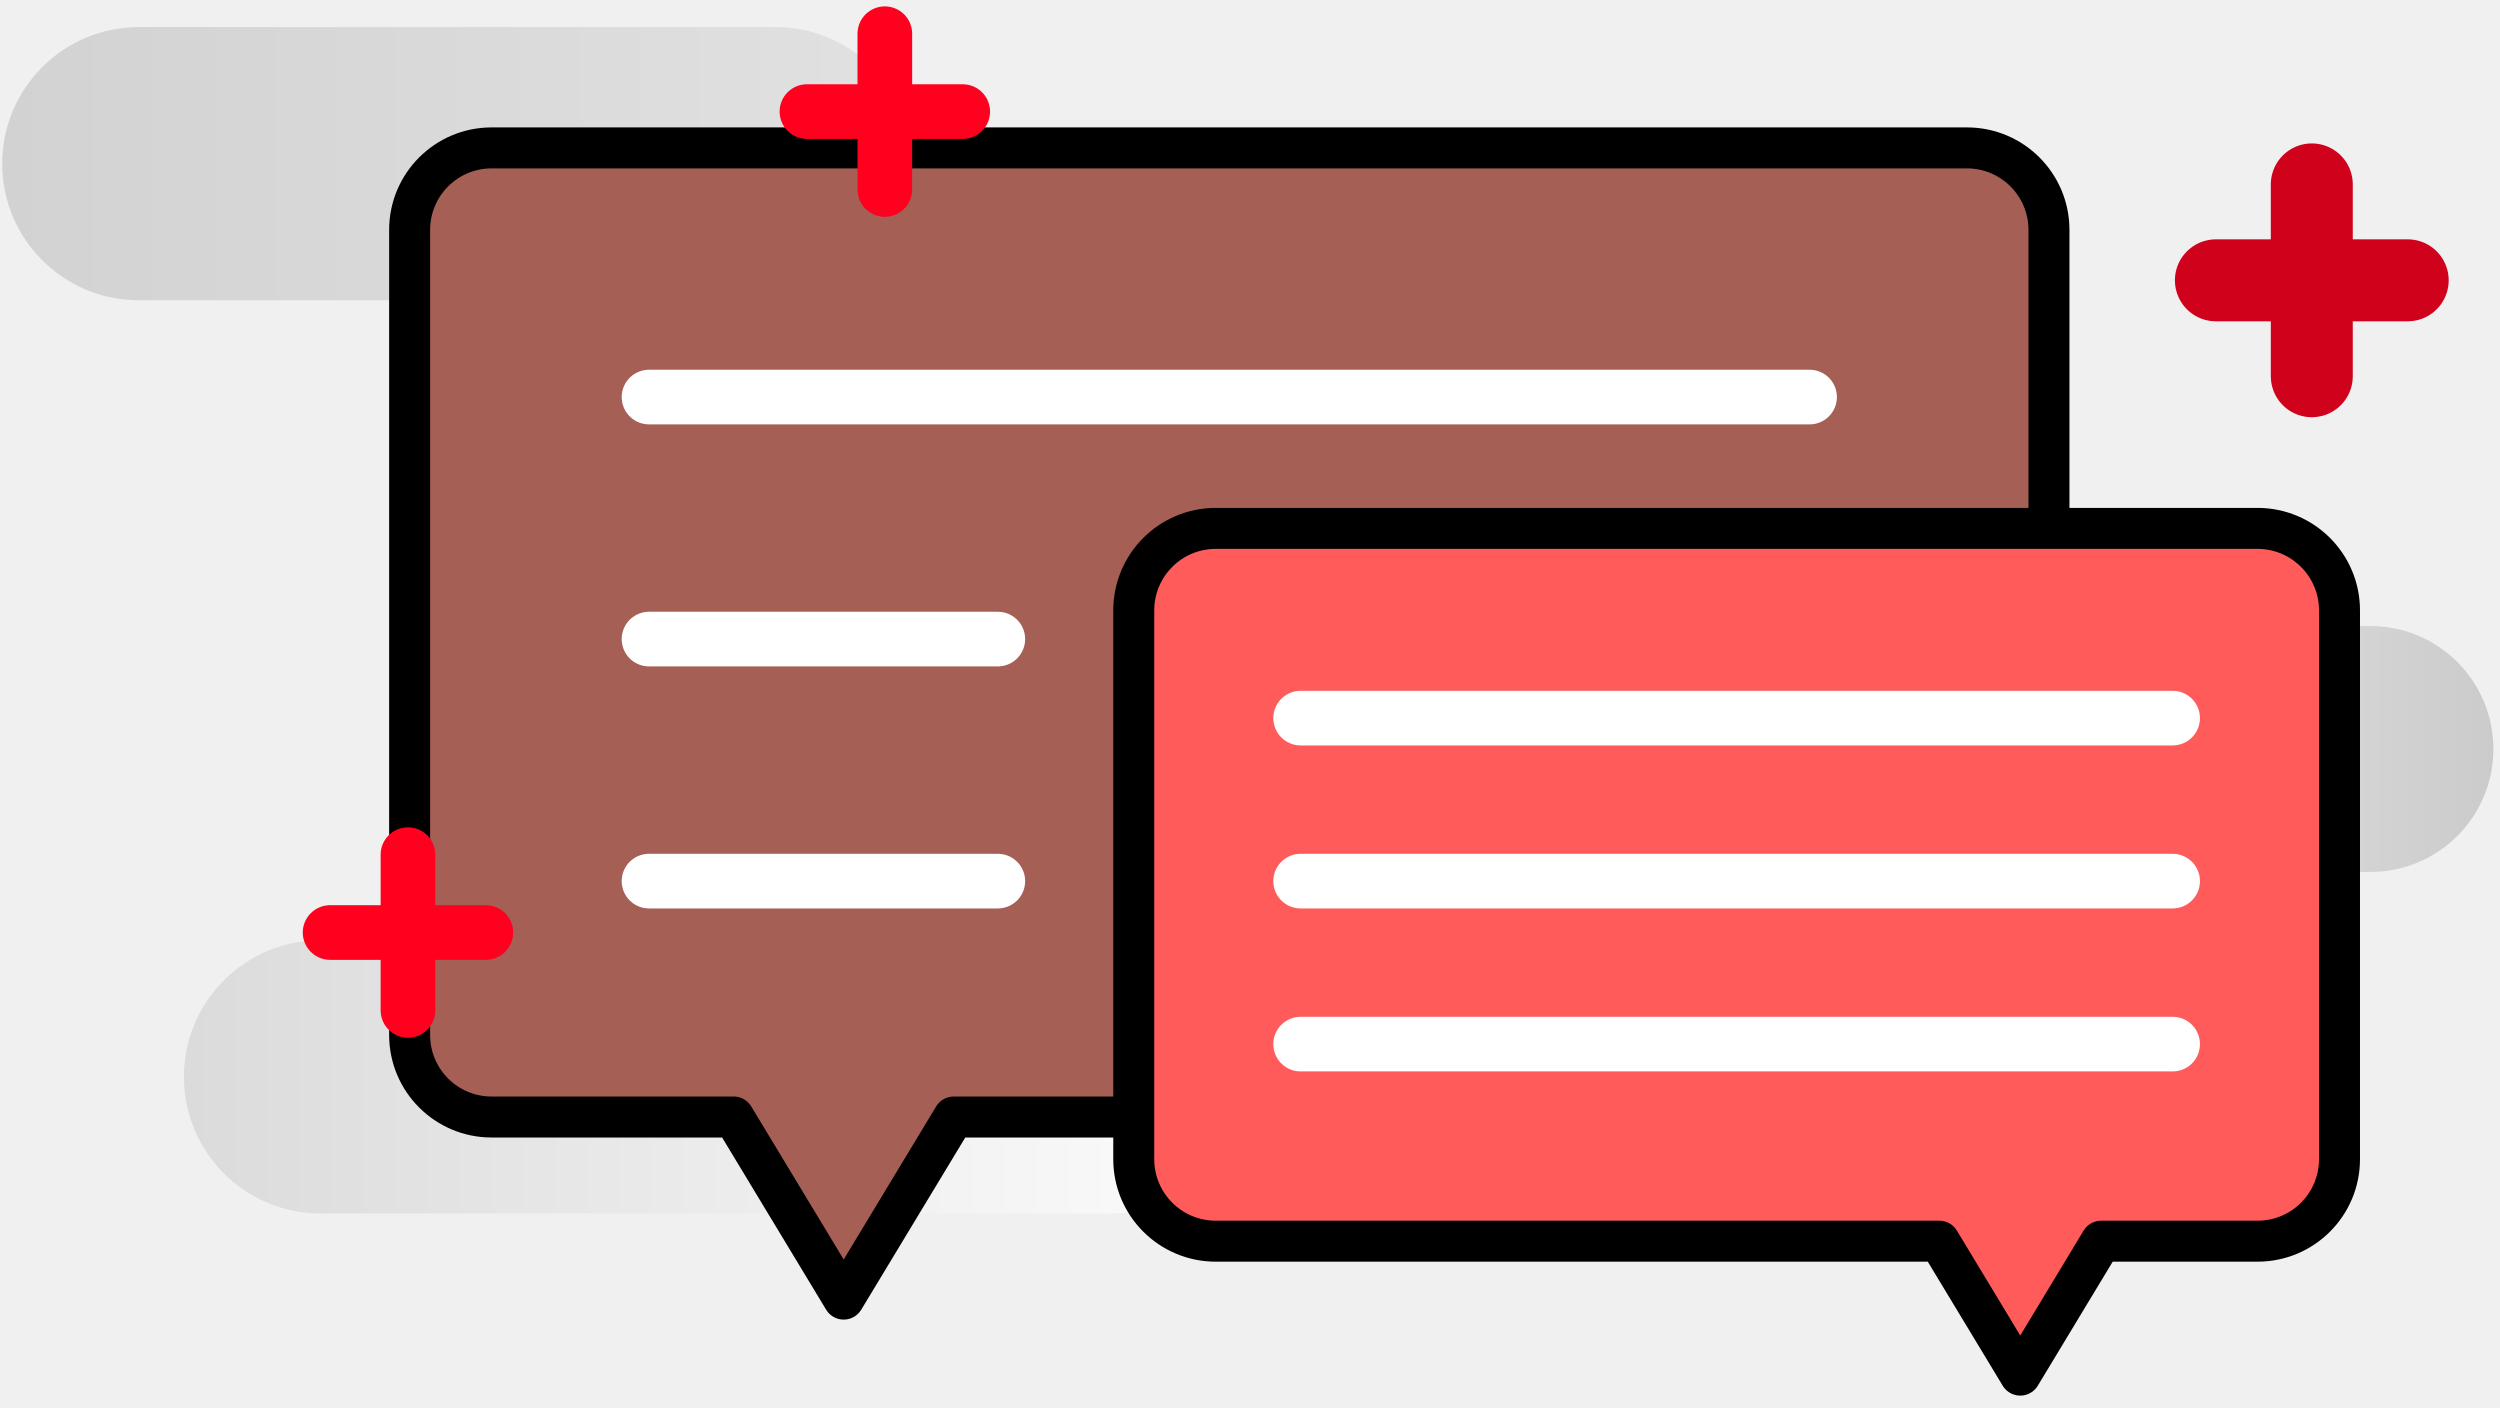
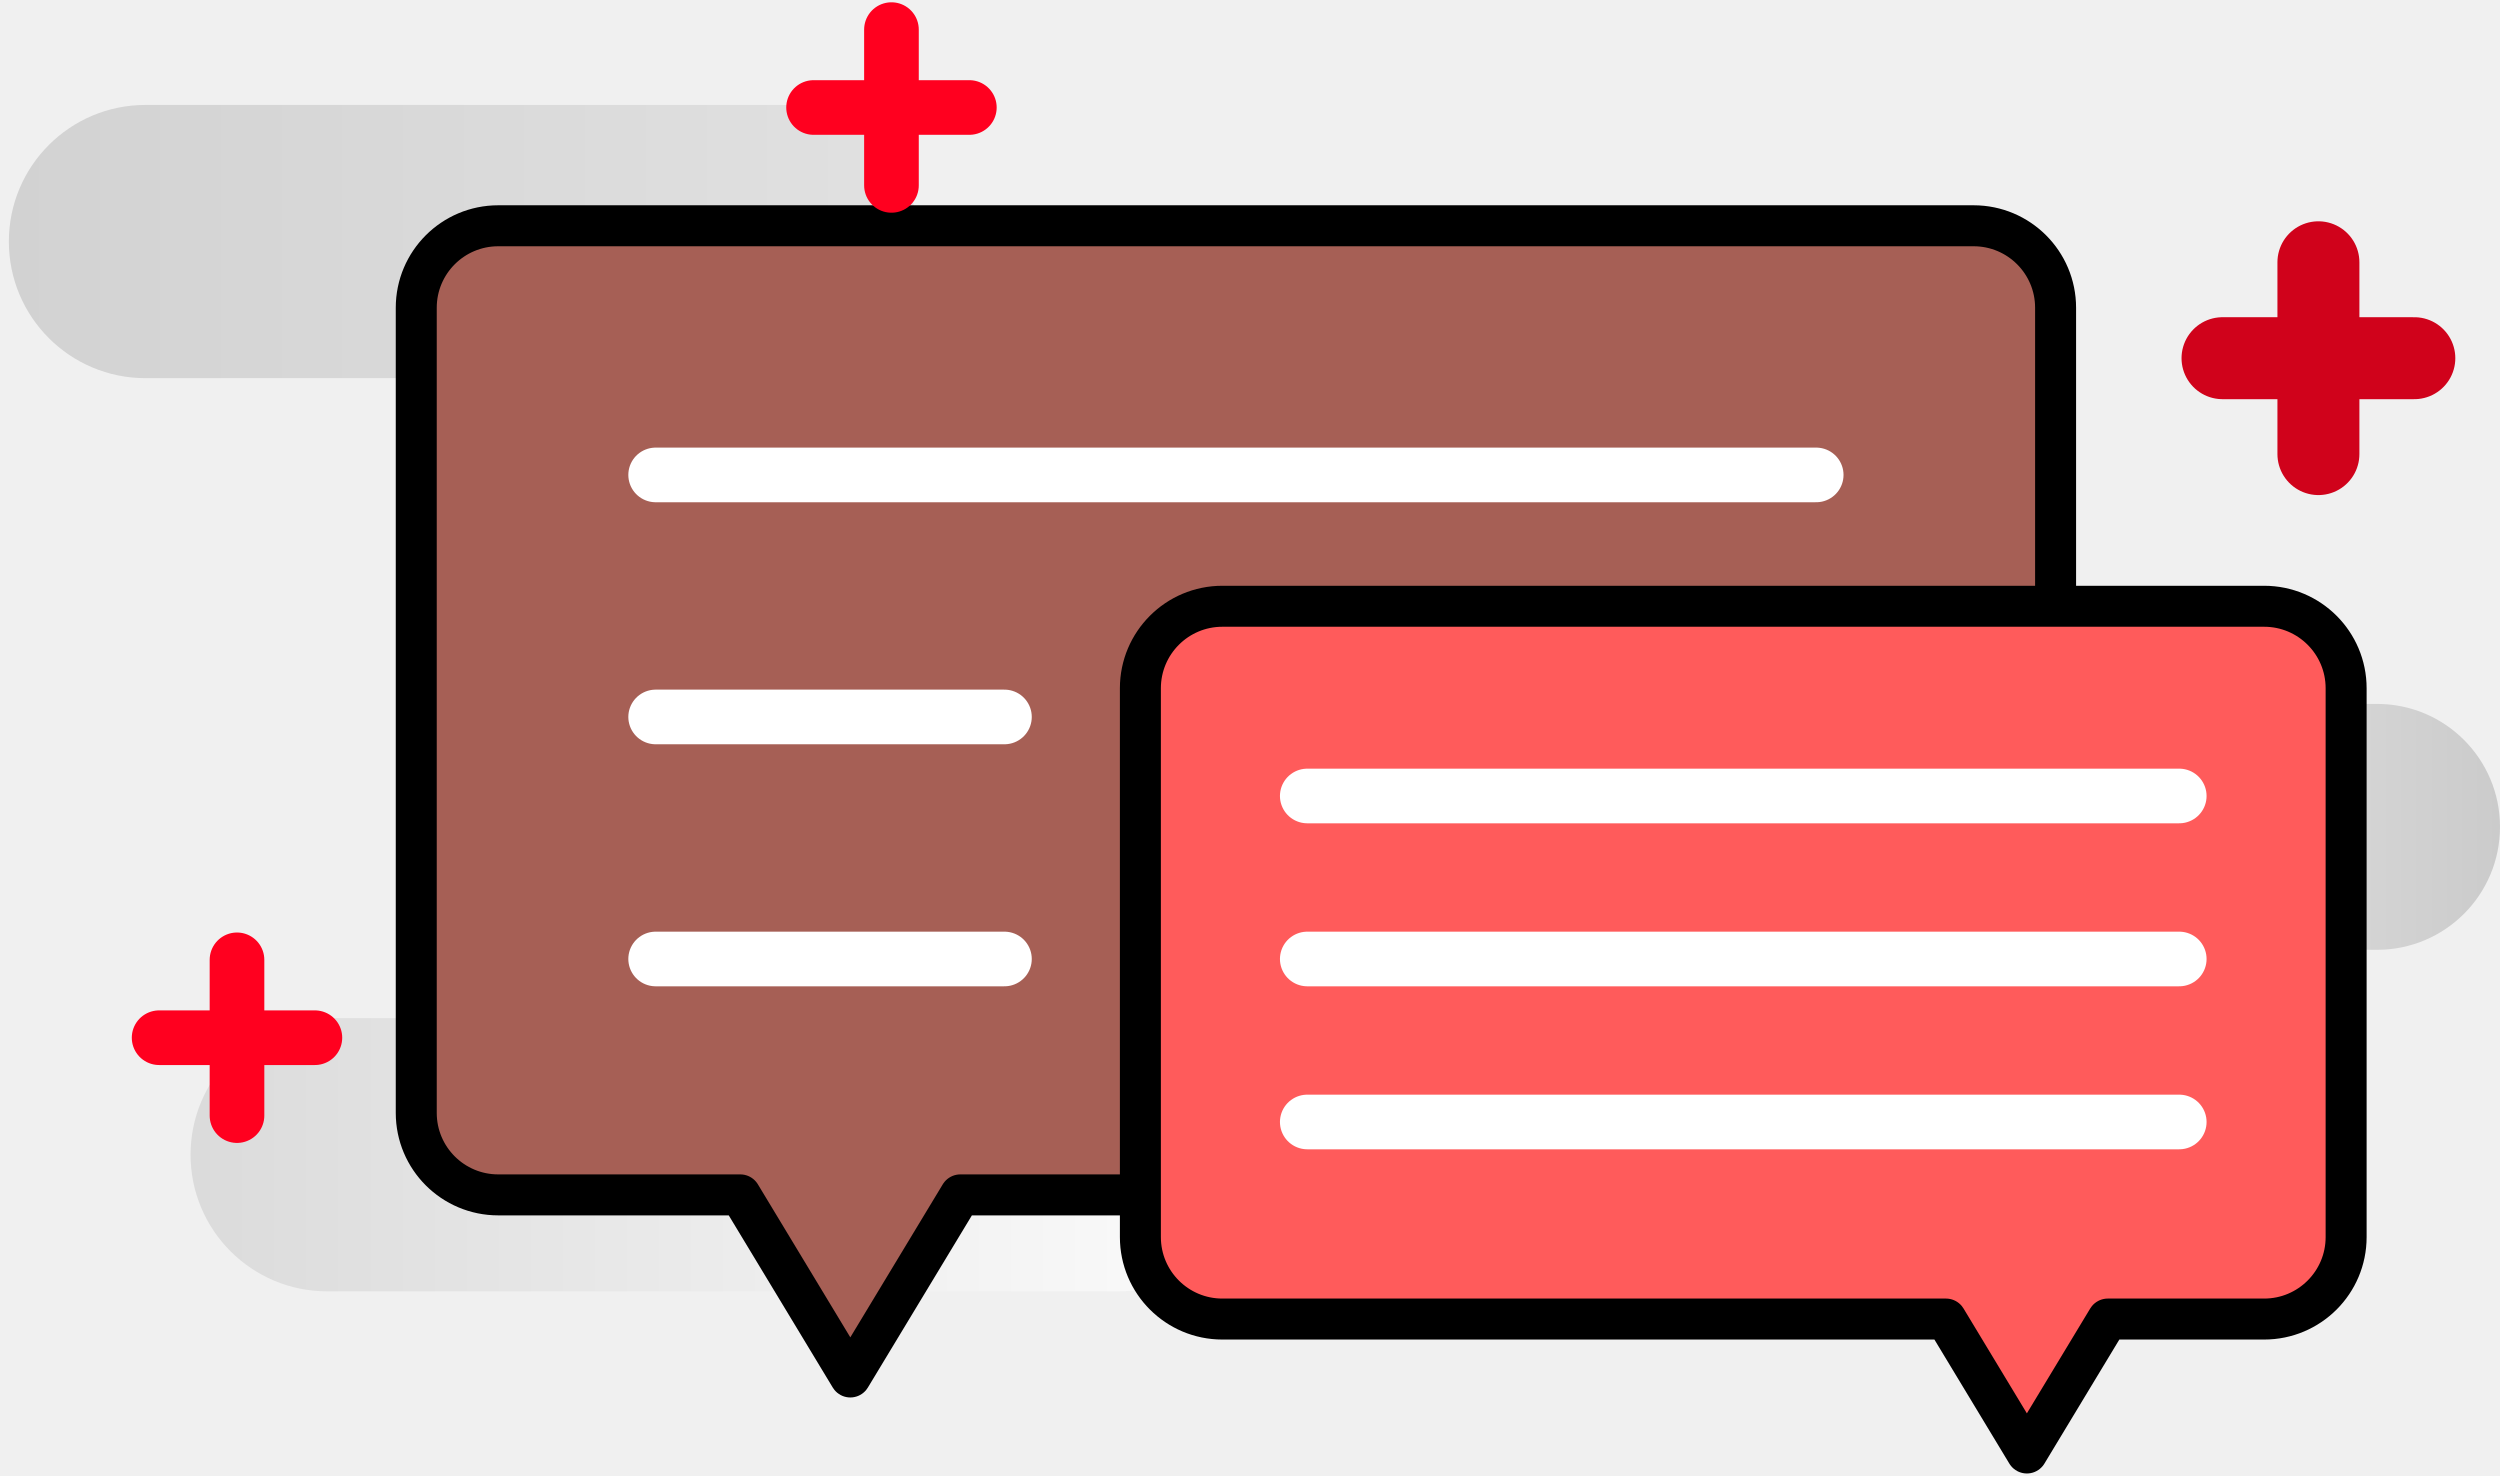
- <svg xmlns="http://www.w3.org/2000/svg" width="183px" height="103px" viewBox="0 0 183 103" version="1.1">
+ <svg xmlns="http://www.w3.org/2000/svg" width="183px" height="108px" viewBox="0 0 183 108" version="1.1">
  <defs>
    <linearGradient x1="100%" y1="50%" x2="0%" y2="50%" id="linearGradient-1">
      <stop stop-color="#EEEEEE" offset="0%" />
      <stop stop-color="#CBCBCB" offset="100%" />
    </linearGradient>
    <linearGradient x1="100%" y1="50%" x2="0%" y2="50%" id="linearGradient-2">
      <stop stop-color="#D2D2D2" offset="0%" />
      <stop stop-color="#E1E1E1" offset="100%" />
    </linearGradient>
    <linearGradient x1="100%" y1="50%" x2="0%" y2="50%" id="linearGradient-3">
      <stop stop-color="#DBDBDB" offset="0%" />
      <stop stop-color="#FCFCFC" offset="100%" />
    </linearGradient>
  </defs>
  <g id="Page-1" stroke="none" stroke-width="1" fill="none" fill-rule="evenodd">
-     <g id="Letter" transform="translate(-41, -141)">
-       <g id="Group-7" transform="translate(41, 142.3325)">
-         <g id="Group-6" transform="translate(91.5, 44) scale(-1, 1) translate(-91.5, -44) ">
+     <g id="Letter" transform="translate(-41, -192)">
+       <g id="Group-7" transform="translate(41.48503, 194.0326)">
+         <g id="Group-6" transform="translate(91.5, 49) scale(-1, 1) translate(-91.5, -49) translate(0, 5)">
          <rect id="Rectangle" fill="url(#linearGradient-1)" x="0.485" y="44.494" width="39" height="18" rx="9" />
          <rect id="Rectangle-Copy" fill="url(#linearGradient-2)" x="116.233" y="0.649" width="66.604" height="20" rx="10" />
          <rect id="Rectangle-Copy-2" fill="url(#linearGradient-3)" x="91.605" y="67.494" width="77.931" height="20" rx="10" />
        </g>
-         <g id="Group-5" transform="translate(29.98503, 9.49407)" stroke-linecap="round">
+         <g id="Group-5" transform="translate(29.98503, 14.49407)" stroke-linecap="round">
          <path d="M39.826,70.939 L31.773,84.268 L23.721,70.939 L6,70.939 C2.686,70.939 4.05812251e-16,68.253 0,64.939 L0,6 C-4.05812251e-16,2.686 2.686,4.16143205e-15 6,3.55271368e-15 L113.999,0 C117.313,-9.43821151e-15 119.999,2.686 119.999,6 L119.999,64.939 C119.999,68.253 117.313,70.939 113.999,70.939 L39.826,70.939 Z" id="Combined-Shape" stroke="#000000" stroke-width="3" fill="#A65F55" stroke-linejoin="round" />
          <path d="M82.298,80.028 L76.376,89.832 L70.454,80.028 L59.007,80.028 C55.693,80.028 53.007,77.342 53.007,74.028 L53.007,33.852 C53.007,30.539 55.693,27.852 59.007,27.852 L135.267,27.852 C138.58,27.852 141.267,30.539 141.267,33.852 L141.267,74.028 C141.267,77.342 138.58,80.028 135.267,80.028 L82.298,80.028 Z" id="Combined-Shape-Copy" stroke="#000000" stroke-width="3" fill="#FF5B5B" stroke-linejoin="round" transform="translate(97.13658, 58.84227) scale(-1, 1) translate(-97.13658, -58.84227) " />
          <path d="M17.523,18.238 L102.476,18.238" id="Path-6" stroke="#FFFFFF" stroke-width="4" />
          <path d="M65.222,41.739 L129.051,41.739" id="Path-6-Copy-3" stroke="#FFFFFF" stroke-width="4" />
          <path d="M65.222,53.671 L129.051,53.671" id="Path-6-Copy-4" stroke="#FFFFFF" stroke-width="4" />
          <path d="M65.222,65.602 L129.051,65.602" id="Path-6-Copy-5" stroke="#FFFFFF" stroke-width="4" />
          <path d="M17.523,35.954 L43.055,35.954" id="Path-6-Copy" stroke="#FFFFFF" stroke-width="4" />
          <path d="M17.523,53.671 L43.055,53.671" id="Path-6-Copy-2" stroke="#FFFFFF" stroke-width="4" />
        </g>
-         <g id="Group-2-Copy-2" transform="translate(58.89134, 1)" stroke="#FF001F" stroke-linecap="round" stroke-linejoin="round" stroke-width="4">
+         <g id="Group-2-Copy-2" transform="translate(58.89134, 0)" stroke="#FF001F" stroke-linecap="round" stroke-linejoin="round" stroke-width="4">
          <path d="M5.878,0.135 L5.878,11.538" id="Path-3" />
          <path d="M11.58,5.836 L0.177,5.836" id="Path-3" />
        </g>
-         <g id="Group-2-Copy-4" transform="translate(23.98503, 61.09189)" stroke="#FF001F" stroke-linecap="round" stroke-linejoin="round" stroke-width="4">
+         <g id="Group-2-Copy-4" transform="translate(10.98503, 68.09189)" stroke="#FF001F" stroke-linecap="round" stroke-linejoin="round" stroke-width="4">
          <path d="M5.878,0.135 L5.878,11.538" id="Path-3" />
          <path d="M11.58,5.836 L0.177,5.836" id="Path-3" />
        </g>
-         <g id="Group-2" transform="translate(161.985, 12)" stroke="#D0021B" stroke-linecap="round" stroke-linejoin="round" stroke-width="6">
+         <g id="Group-2" transform="translate(161.985, 17)" stroke="#D0021B" stroke-linecap="round" stroke-linejoin="round" stroke-width="6">
          <path d="M7.238,0.166 L7.238,14.207" id="Path-3" />
          <path d="M14.259,7.187 L0.218,7.187" id="Path-3" />
        </g>
      </g>
    </g>
  </g>
</svg>
